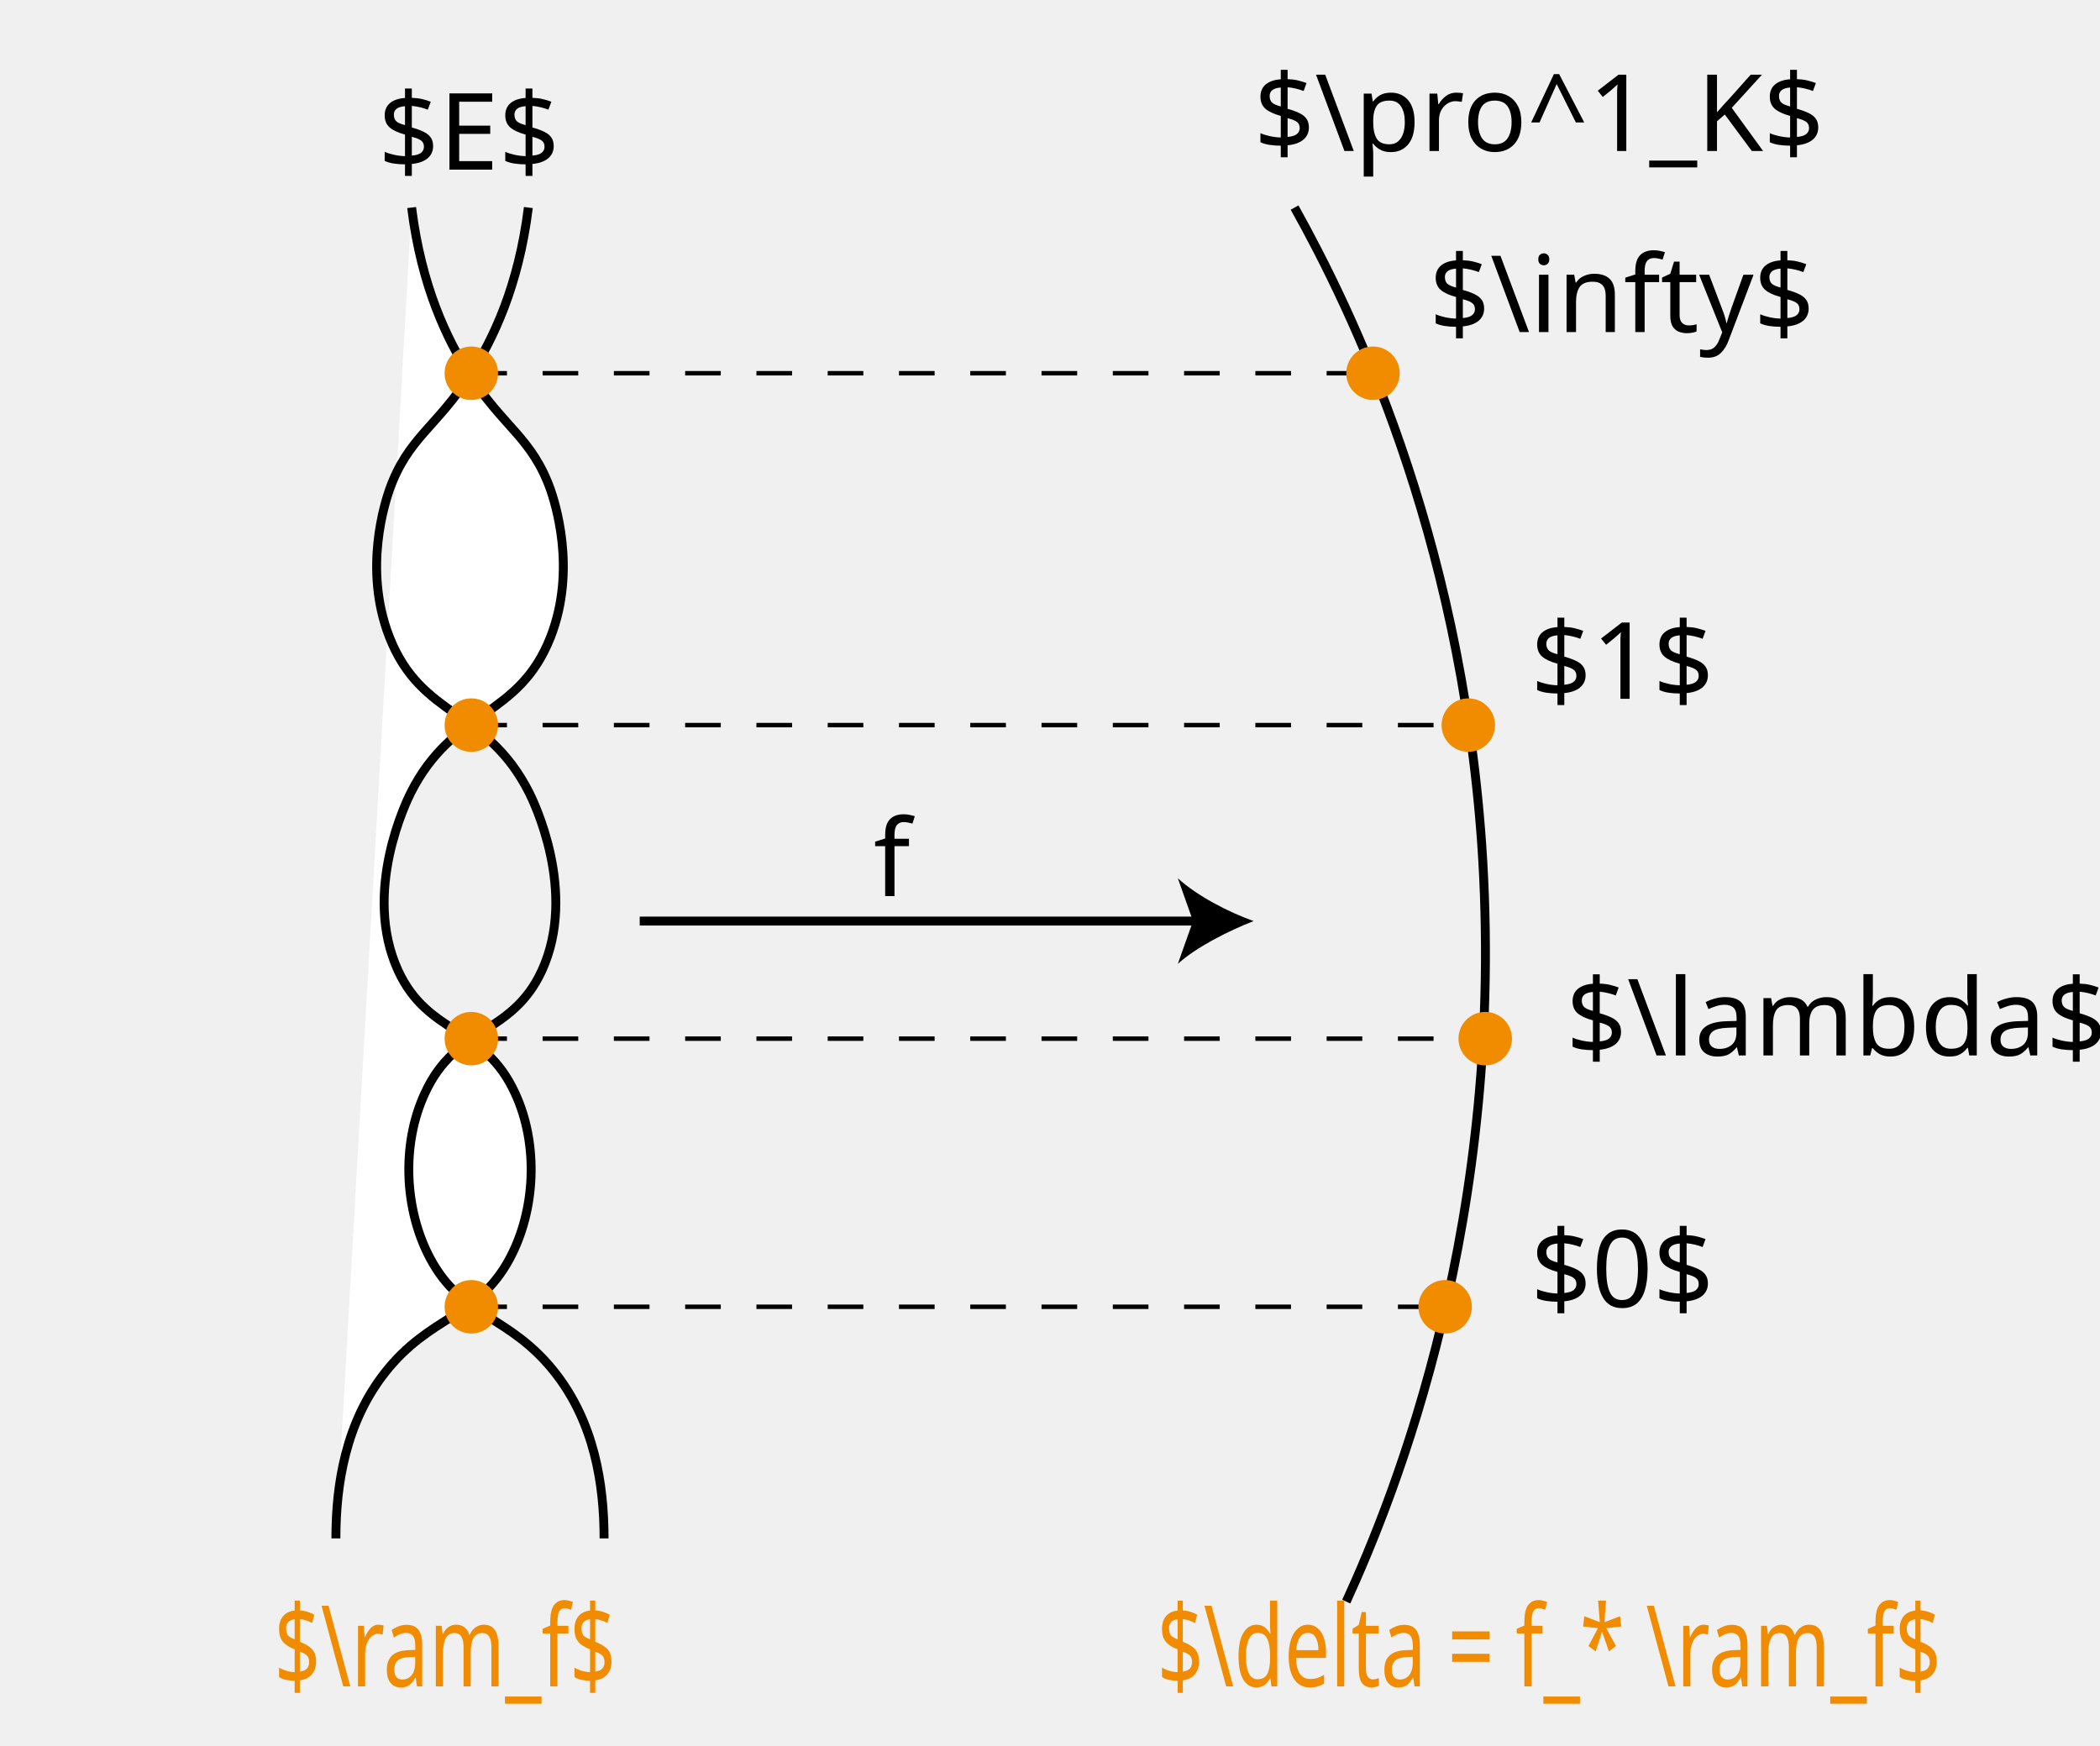
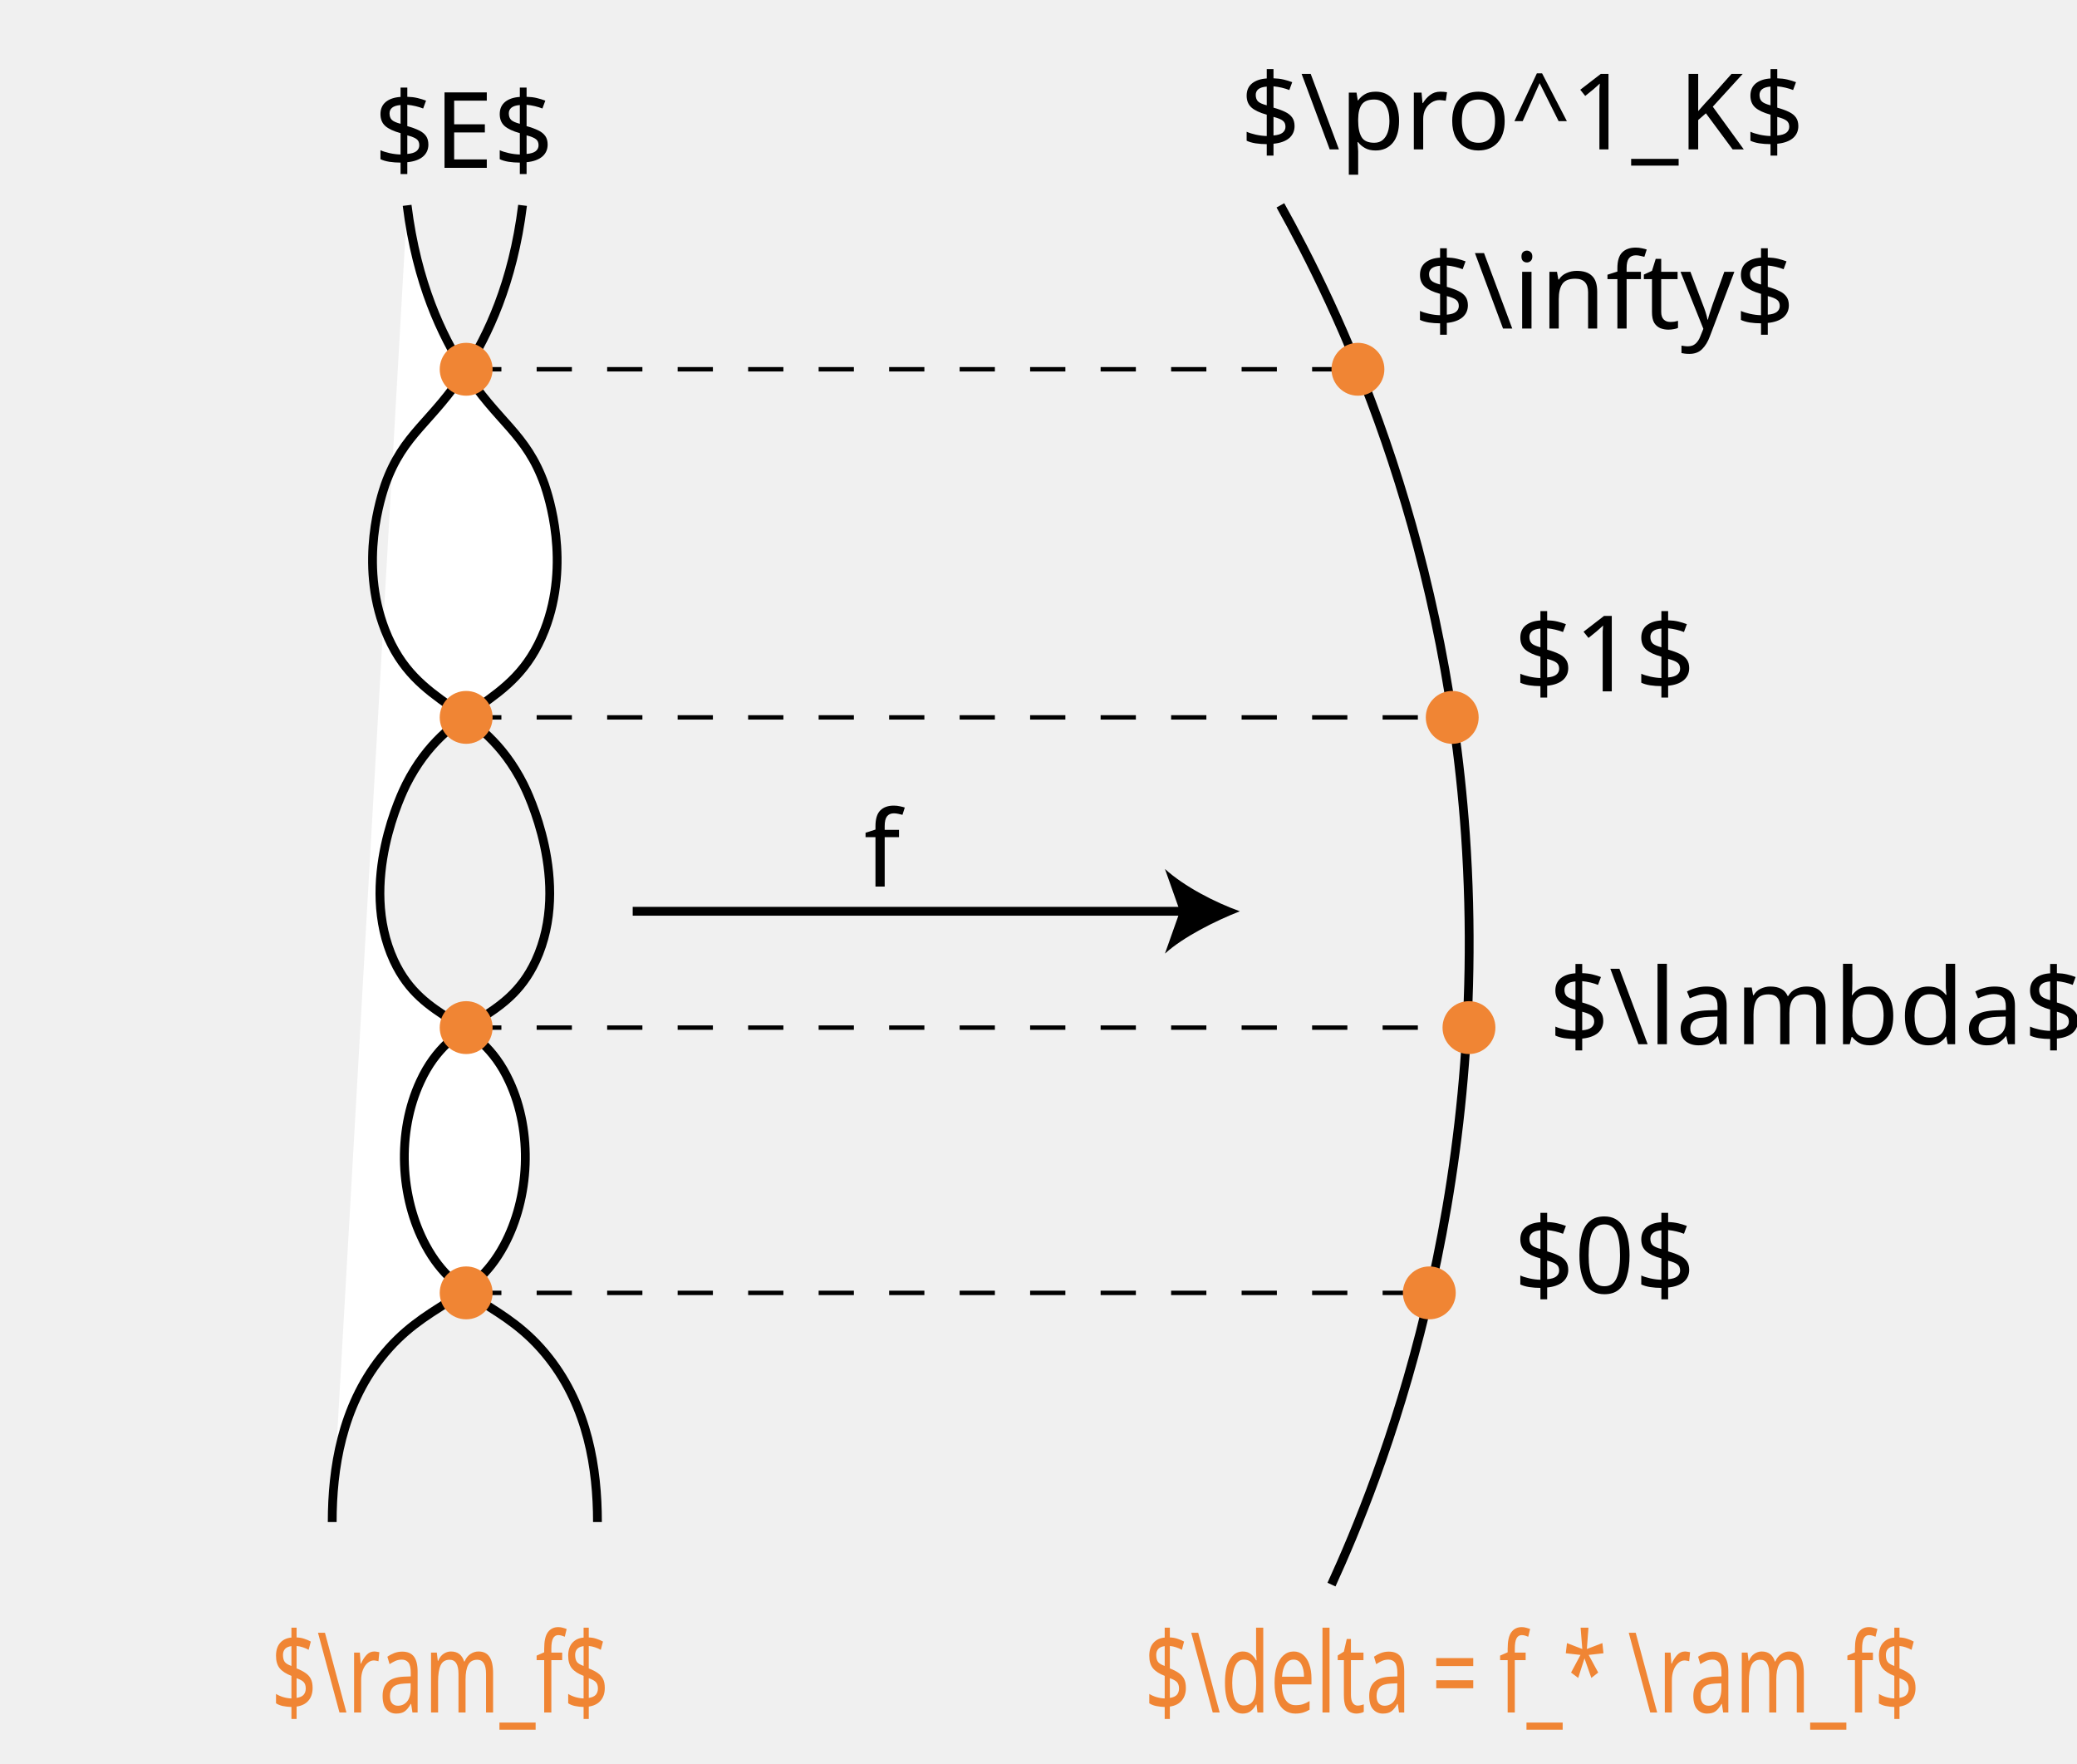
- <svg xmlns="http://www.w3.org/2000/svg" version="1.1" id="svg8" x="0px" y="0px" viewBox="0 0 235.7 196" style="enable-background:new 0 0 235.7 196;" xml:space="preserve">
+ <svg xmlns="http://www.w3.org/2000/svg" version="1.1" id="svg8" x="0px" y="0px" viewBox="0 0 235.7 200.1" style="enable-background:new 0 0 235.7 200.1;" xml:space="preserve">
  <style type="text/css">
	.st0{fill:#FFFFFF;stroke:#000000;stroke-miterlimit:10;}
	.st1{fill:none;stroke:#000000;stroke-miterlimit:10;}
- 	.st2{font-family:'MyriadPro-Regular';}
+ 	.st2{font-family:'ArialMT';}
	.st3{font-size:12px;}
	.st4{fill:none;stroke:#000000;stroke-width:0.5;stroke-miterlimit:10;stroke-dasharray:4;}
- 	.st5{fill:#F18C00;}
+ 	.st5{fill:#F08534;}
	.st6{font-size:12.677px;}
</style>
  <g id="layer1" transform="translate(0,-177)">
</g>
  <g id="layer1_1_" transform="translate(0,-177)">
</g>
  <path class="st0" d="M46.2,23.3c1.1,8.9,4,14.8,6.4,18.6c3.9,6.1,7.1,7.2,9.2,13.1c0.4,1.2,3,8.8,0,16.5c-3.6,9.2-10.9,8-15.7,17.5  c-0.4,0.8-5.5,11.1-1.4,20c3.4,7.3,9.6,6.1,13.1,13.7c2.7,5.8,2.3,13.2-0.6,18.6c-3.6,6.7-8.9,6.3-14,12.8  c-4.4,5.6-5.5,12.5-5.5,18.6" />
-   <path class="st1" d="M59.3,23.3c-1.1,8.9-4,14.8-6.4,18.6c-3.9,6.1-7.1,7.2-9.2,13.1c-0.4,1.2-3,8.8,0,16.5  c3.6,9.2,10.9,8,15.7,17.5c0.4,0.8,5.5,11.1,1.4,20c-3.4,7.3-9.6,6.1-13.1,13.7c-2.7,5.8-2.3,13.2,0.6,18.6c3.6,6.7,8.9,6.3,14,12.8  c4.4,5.6,5.5,12.5,5.5,18.6" />
+   <path class="st1" d="M59.3,23.3c-1.1,8.9-4,14.8-6.4,18.6C49,48,45.8,49.1,43.7,55c-0.4,1.2-3,8.8,0,16.5c3.6,9.2,10.9,8,15.7,17.5  c0.4,0.8,5.5,11.1,1.4,20c-3.4,7.3-9.6,6.1-13.1,13.7c-2.7,5.8-2.3,13.2,0.6,18.6c3.6,6.7,8.9,6.3,14,12.8  c4.4,5.6,5.5,12.5,5.5,18.6" />
  <g>
    <g>
      <line class="st1" x1="71.8" y1="103.4" x2="134.7" y2="103.4" />
      <g>
        <path d="M140.7,103.4c-2.8,1.1-6.4,2.9-8.5,4.8l1.7-4.8l-1.7-4.8C134.4,100.6,137.9,102.4,140.7,103.4z" />
      </g>
    </g>
  </g>
  <text transform="matrix(1 0 0 1 98.0364 100.5984)" class="st2 st3">f</text>
  <path class="st1" d="M145.3,23.3c6.3,11.3,18.5,36.2,21,71.4c2.9,42-9.8,73.3-15.2,85.1" />
  <line class="st4" x1="52.9" y1="41.9" x2="154.2" y2="41.9" />
  <line class="st4" x1="52.9" y1="81.4" x2="165.2" y2="81.4" />
  <line class="st4" x1="52.9" y1="116.6" x2="166.4" y2="116.6" />
  <line class="st4" x1="52.9" y1="146.7" x2="162.2" y2="146.7" />
  <text transform="matrix(1 0 0 1 160.3904 37.2808)" class="st2 st3">$\infty$</text>
  <circle class="st5" cx="154.1" cy="41.9" r="3" />
  <circle class="st5" cx="164.8" cy="81.4" r="3" />
  <circle class="st5" cx="166.7" cy="116.6" r="3" />
  <circle class="st5" cx="162.2" cy="146.7" r="3" />
  <text transform="matrix(1 0 0 1 171.7775 78.4467)" class="st2 st3">$1$</text>
  <text transform="matrix(1 0 0 1 175.7544 118.4851)" class="st2 st3">$\lambda$</text>
  <text transform="matrix(1 0 0 1 171.7777 146.7269)" class="st2 st3">$0$</text>
  <text transform="matrix(1 0 0 1 42.4252 19.045)" class="st2 st3">$E$</text>
  <text transform="matrix(1 0 0 1 140.7207 16.9495)" class="st2 st3">$\pro^1_K$</text>
  <circle class="st5" cx="52.9" cy="41.9" r="3" />
  <circle class="st5" cx="52.9" cy="81.4" r="3" />
  <circle class="st5" cx="52.9" cy="116.6" r="3" />
  <circle class="st5" cx="52.9" cy="146.7" r="3" />
  <g>
-     <text transform="matrix(0.7223 0 0 1 30.7584 189.3115)" class="st5 st2 st6">$\ram_f$</text>
+     <text transform="matrix(0.7223 0 0 1 30.7583 194.3114)" class="st5 st2 st6">$\ram_f$</text>
  </g>
  <g>
-     <text transform="matrix(0.7223 0 0 1 129.8572 189.3116)" class="st5 st2 st6">$\delta = f_* \ram_f$</text>
+     <text transform="matrix(0.7223 0 0 1 129.8569 194.3114)" class="st5 st2 st6">$\delta = f_* \ram_f$</text>
  </g>
</svg>
